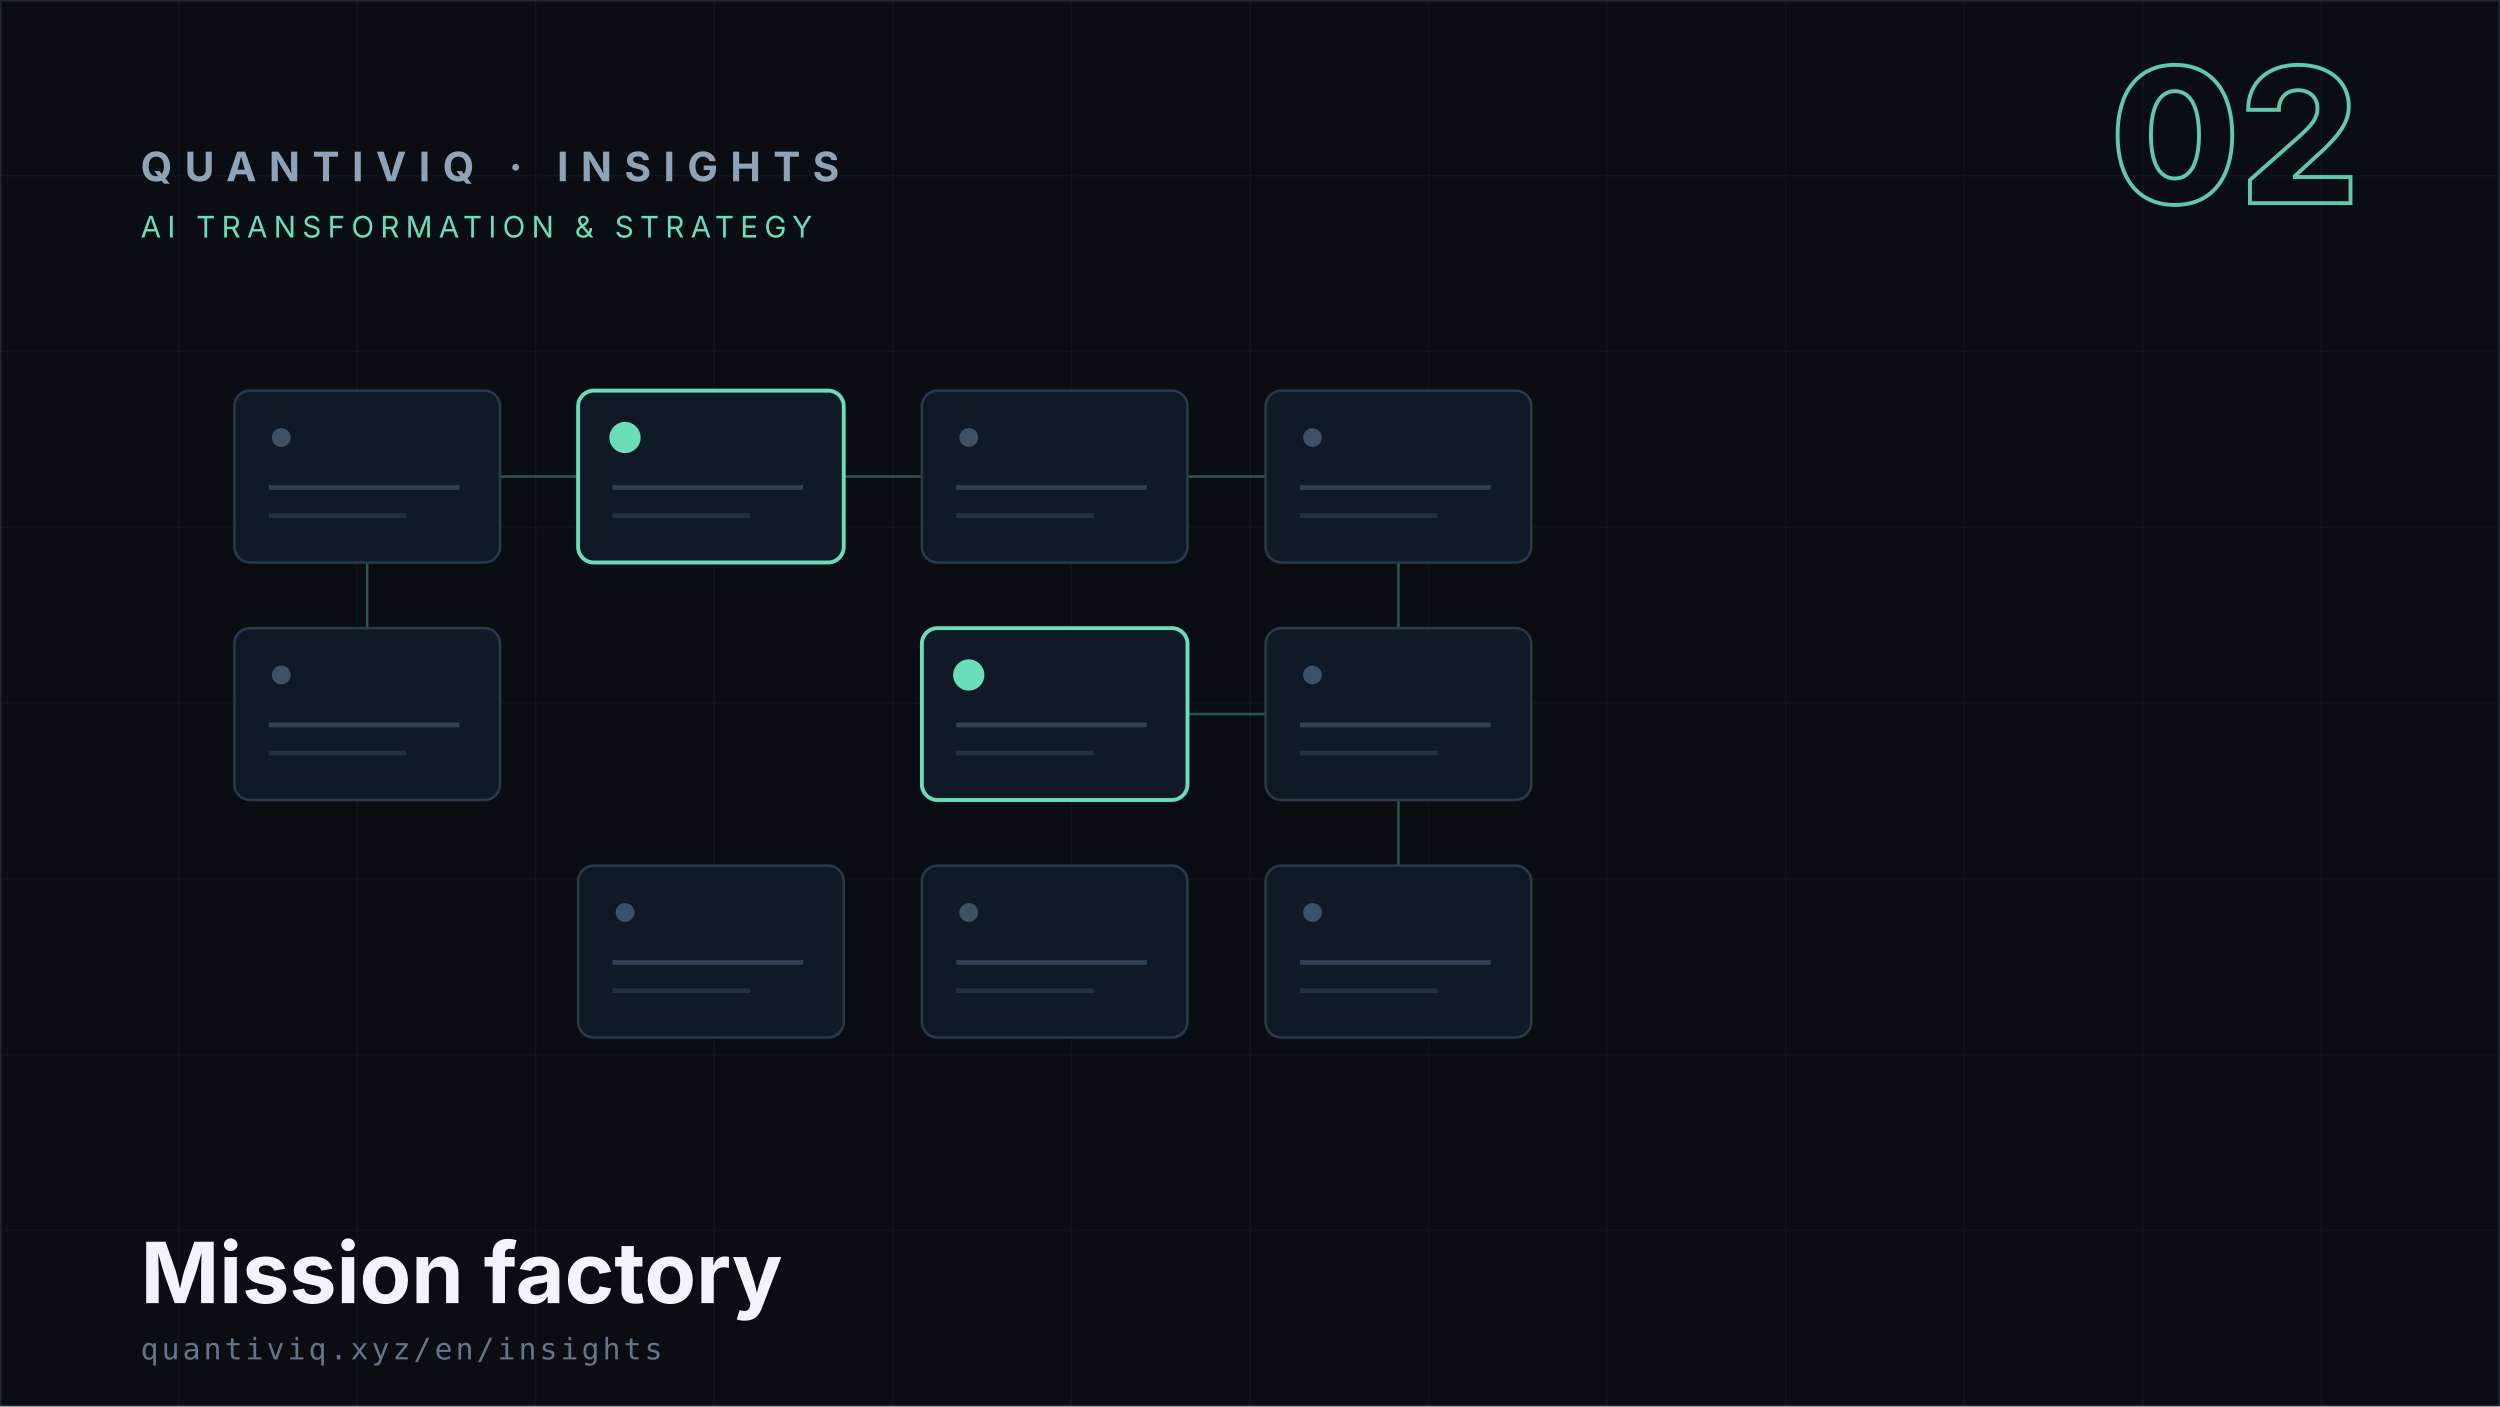
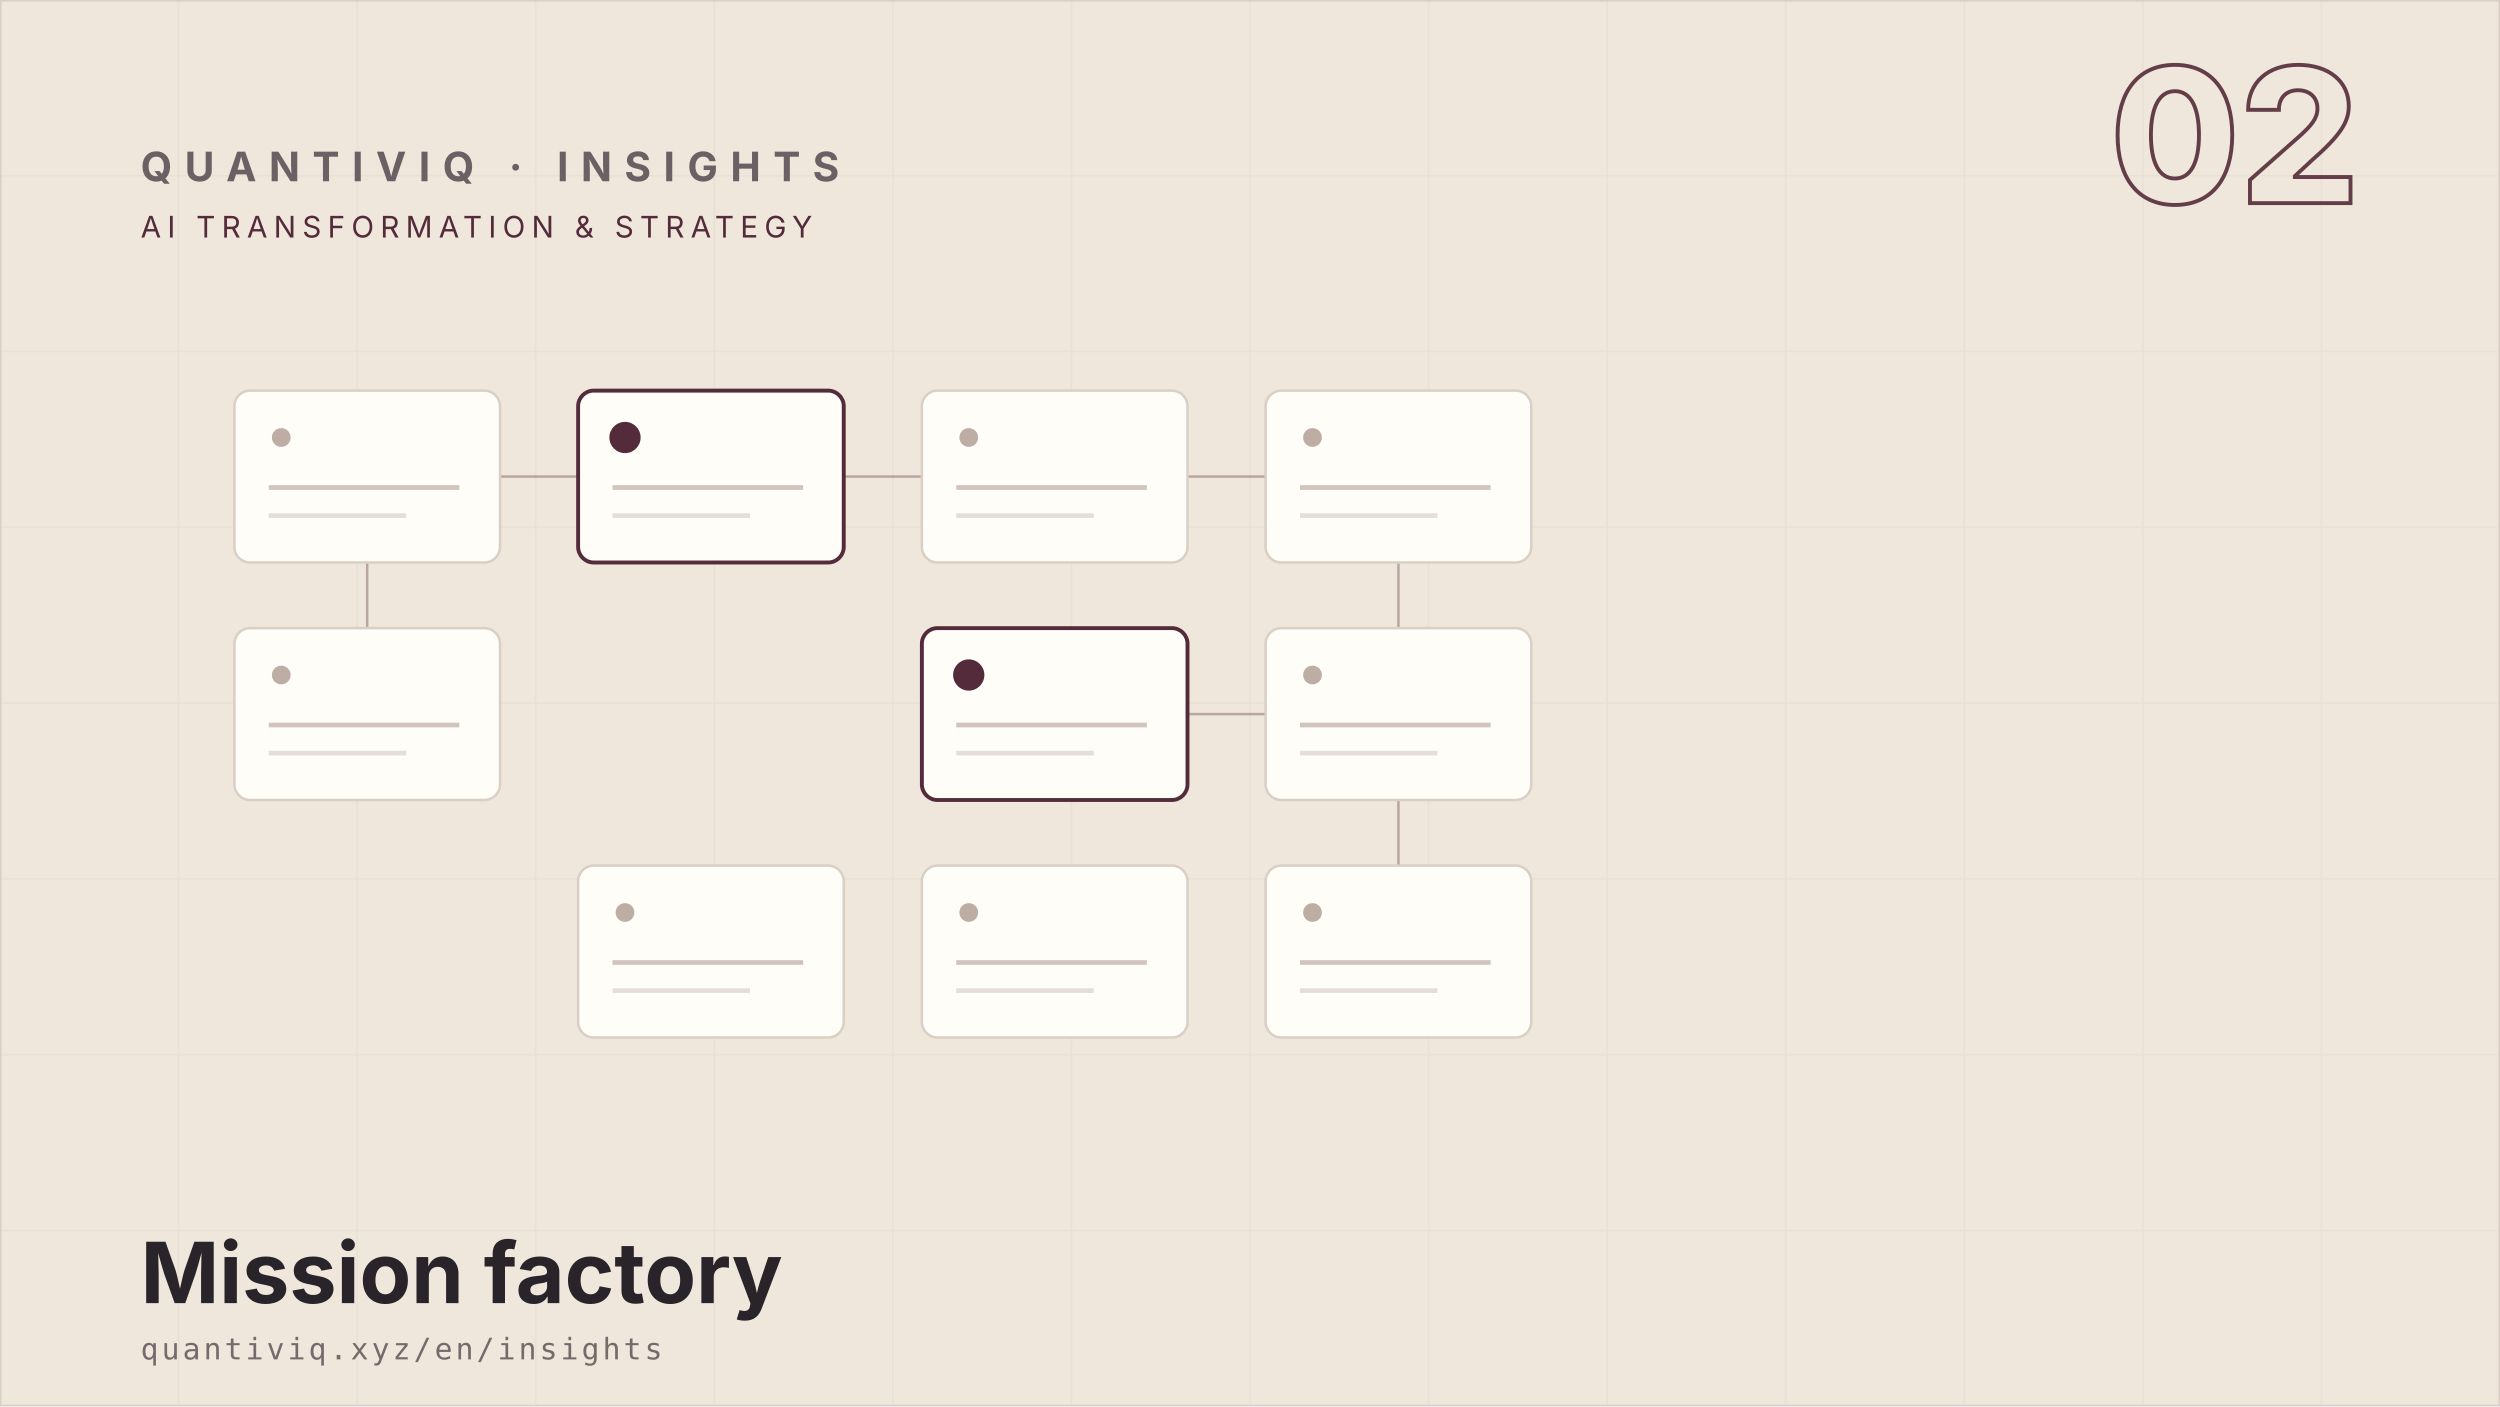
<svg xmlns="http://www.w3.org/2000/svg" width="1600" height="900" viewBox="0 0 1600 900" role="img" aria-label="Quantiviq Insights article 02: Mission factory">
  <defs>
    <marker id="arw" viewBox="0 0 10 10" refX="9" refY="5" markerWidth="7" markerHeight="7" orient="auto-start-reverse">
-       <path d="M0,0 L10,5 L0,10 z" fill="#69deb9" />
+       <path d="M0,0 L10,5 L0,10 z" fill="#542b3a" />
    </marker>
  </defs>
-   <rect width="1600" height="900" fill="#0a0d12" />
-   <g opacity="0.05" stroke="#8fa3b8" stroke-width="1">
+   <rect width="1600" height="900" fill="#efe7db" />
+   <g opacity="0.05" stroke="#6c6065" stroke-width="1">
    <line x1="0" y1="0" x2="0" y2="900" />
    <line x1="114.286" y1="0" x2="114.286" y2="900" />
    <line x1="228.571" y1="0" x2="228.571" y2="900" />
    <line x1="342.857" y1="0" x2="342.857" y2="900" />
    <line x1="457.143" y1="0" x2="457.143" y2="900" />
    <line x1="571.429" y1="0" x2="571.429" y2="900" />
    <line x1="685.714" y1="0" x2="685.714" y2="900" />
    <line x1="800" y1="0" x2="800" y2="900" />
    <line x1="914.286" y1="0" x2="914.286" y2="900" />
    <line x1="1028.571" y1="0" x2="1028.571" y2="900" />
    <line x1="1142.857" y1="0" x2="1142.857" y2="900" />
    <line x1="1257.143" y1="0" x2="1257.143" y2="900" />
    <line x1="1371.429" y1="0" x2="1371.429" y2="900" />
    <line x1="1485.714" y1="0" x2="1485.714" y2="900" />
    <line x1="1600" y1="0" x2="1600" y2="900" />
    <line x1="0" y1="0" x2="1600" y2="0" />
    <line x1="0" y1="112.5" x2="1600" y2="112.5" />
    <line x1="0" y1="225" x2="1600" y2="225" />
    <line x1="0" y1="337.5" x2="1600" y2="337.5" />
    <line x1="0" y1="450" x2="1600" y2="450" />
    <line x1="0" y1="562.5" x2="1600" y2="562.5" />
    <line x1="0" y1="675" x2="1600" y2="675" />
    <line x1="0" y1="787.5" x2="1600" y2="787.5" />
    <line x1="0" y1="900" x2="1600" y2="900" />
  </g>
-   <text x="90" y="116" font-family="Inter, system-ui, sans-serif" font-size="26" font-weight="700" letter-spacing="8" fill="#8fa3b8">QUANTIVIQ · INSIGHTS</text>
-   <text x="90" y="152" font-family="Inter, system-ui, sans-serif" font-size="19" letter-spacing="4" fill="#69deb9">AI TRANSFORMATION &amp; STRATEGY</text>
-   <text x="1510" y="130" text-anchor="end" font-family="Inter, system-ui, sans-serif" font-size="120" font-weight="800" fill="none" stroke="#69deb9" stroke-width="2.5" opacity="0.9">02</text>
-   <text x="90" y="834" font-family="Inter, system-ui, sans-serif" font-size="54" font-weight="700" fill="#f1f5f9">Mission factory</text>
-   <text x="90" y="870" font-family="JetBrains Mono, monospace" font-size="19" letter-spacing="2" fill="#64748b">quantiviq.xyz/en/insights</text>
-   <rect x="0.5" y="0.5" width="1599" height="899" fill="none" stroke="#1c2733" stroke-width="1" />
+   <text x="90" y="116" font-family="Inter, system-ui, sans-serif" font-size="26" font-weight="700" letter-spacing="8" fill="#6c6065">QUANTIVIQ · INSIGHTS</text>
+   <text x="90" y="152" font-family="Inter, system-ui, sans-serif" font-size="19" letter-spacing="4" fill="#542b3a">AI TRANSFORMATION &amp; STRATEGY</text>
+   <text x="1510" y="130" text-anchor="end" font-family="Inter, system-ui, sans-serif" font-size="120" font-weight="800" fill="none" stroke="#542b3a" stroke-width="2.5" opacity="0.9">02</text>
+   <text x="90" y="834" font-family="Inter, system-ui, sans-serif" font-size="54" font-weight="700" fill="#29242a">Mission factory</text>
+   <text x="90" y="870" font-family="JetBrains Mono, monospace" font-size="19" letter-spacing="2" fill="#77696c">quantiviq.xyz/en/insights</text>
+   <rect x="0.5" y="0.5" width="1599" height="899" fill="none" stroke="#d9cfc4" stroke-width="1" />
  <g>
-     <line x1="235" y1="305" x2="235" y2="457" stroke="#69deb9" stroke-width="1.6" opacity="0.35" />
-     <line x1="235" y1="305" x2="455" y2="305" stroke="#69deb9" stroke-width="1.6" opacity="0.35" />
-     <line x1="455" y1="305" x2="675" y2="305" stroke="#69deb9" stroke-width="1.6" opacity="0.35" />
-     <line x1="675" y1="305" x2="895" y2="305" stroke="#69deb9" stroke-width="1.6" opacity="0.35" />
-     <line x1="675" y1="457" x2="895" y2="457" stroke="#69deb9" stroke-width="1.6" opacity="0.35" />
-     <line x1="895" y1="305" x2="895" y2="457" stroke="#69deb9" stroke-width="1.6" opacity="0.35" />
-     <line x1="895" y1="457" x2="895" y2="609" stroke="#69deb9" stroke-width="1.6" opacity="0.35" />
-     <rect x="150" y="250" width="170" height="110" rx="10" fill="#101a26" stroke="#2a3a4c" stroke-width="1.6" />
-     <circle cx="180" cy="280" r="6" fill="#3d5166" />
-     <line x1="172" y1="312" x2="294" y2="312" stroke="#3d5166" stroke-width="3" opacity="0.7" />
-     <line x1="172" y1="330" x2="260" y2="330" stroke="#3d5166" stroke-width="3" opacity="0.4" />
-     <rect x="150" y="402" width="170" height="110" rx="10" fill="#101a26" stroke="#2a3a4c" stroke-width="1.6" />
-     <circle cx="180" cy="432" r="6" fill="#3d5166" />
-     <line x1="172" y1="464" x2="294" y2="464" stroke="#3d5166" stroke-width="3" opacity="0.7" />
-     <line x1="172" y1="482" x2="260" y2="482" stroke="#3d5166" stroke-width="3" opacity="0.4" />
-     <rect x="370" y="250" width="170" height="110" rx="10" fill="#101a26" stroke="#69deb9" stroke-width="2.5" />
-     <circle cx="400" cy="280" r="10" fill="#69deb9" />
-     <line x1="392" y1="312" x2="514" y2="312" stroke="#3d5166" stroke-width="3" opacity="0.7" />
-     <line x1="392" y1="330" x2="480" y2="330" stroke="#3d5166" stroke-width="3" opacity="0.4" />
-     <rect x="370" y="554" width="170" height="110" rx="10" fill="#101a26" stroke="#2a3a4c" stroke-width="1.6" />
-     <circle cx="400" cy="584" r="6" fill="#3d5166" />
-     <line x1="392" y1="616" x2="514" y2="616" stroke="#3d5166" stroke-width="3" opacity="0.7" />
-     <line x1="392" y1="634" x2="480" y2="634" stroke="#3d5166" stroke-width="3" opacity="0.4" />
-     <rect x="590" y="250" width="170" height="110" rx="10" fill="#101a26" stroke="#2a3a4c" stroke-width="1.6" />
-     <circle cx="620" cy="280" r="6" fill="#3d5166" />
-     <line x1="612" y1="312" x2="734" y2="312" stroke="#3d5166" stroke-width="3" opacity="0.7" />
-     <line x1="612" y1="330" x2="700" y2="330" stroke="#3d5166" stroke-width="3" opacity="0.4" />
-     <rect x="590" y="402" width="170" height="110" rx="10" fill="#101a26" stroke="#69deb9" stroke-width="2.5" />
-     <circle cx="620" cy="432" r="10" fill="#69deb9" />
-     <line x1="612" y1="464" x2="734" y2="464" stroke="#3d5166" stroke-width="3" opacity="0.7" />
-     <line x1="612" y1="482" x2="700" y2="482" stroke="#3d5166" stroke-width="3" opacity="0.4" />
-     <rect x="590" y="554" width="170" height="110" rx="10" fill="#101a26" stroke="#2a3a4c" stroke-width="1.6" />
-     <circle cx="620" cy="584" r="6" fill="#3d5166" />
-     <line x1="612" y1="616" x2="734" y2="616" stroke="#3d5166" stroke-width="3" opacity="0.7" />
-     <line x1="612" y1="634" x2="700" y2="634" stroke="#3d5166" stroke-width="3" opacity="0.4" />
-     <rect x="810" y="250" width="170" height="110" rx="10" fill="#101a26" stroke="#2a3a4c" stroke-width="1.6" />
-     <circle cx="840" cy="280" r="6" fill="#3d5166" />
-     <line x1="832" y1="312" x2="954" y2="312" stroke="#3d5166" stroke-width="3" opacity="0.7" />
-     <line x1="832" y1="330" x2="920" y2="330" stroke="#3d5166" stroke-width="3" opacity="0.4" />
-     <rect x="810" y="402" width="170" height="110" rx="10" fill="#101a26" stroke="#2a3a4c" stroke-width="1.6" />
-     <circle cx="840" cy="432" r="6" fill="#3d5166" />
-     <line x1="832" y1="464" x2="954" y2="464" stroke="#3d5166" stroke-width="3" opacity="0.7" />
-     <line x1="832" y1="482" x2="920" y2="482" stroke="#3d5166" stroke-width="3" opacity="0.4" />
-     <rect x="810" y="554" width="170" height="110" rx="10" fill="#101a26" stroke="#2a3a4c" stroke-width="1.6" />
-     <circle cx="840" cy="584" r="6" fill="#3d5166" />
-     <line x1="832" y1="616" x2="954" y2="616" stroke="#3d5166" stroke-width="3" opacity="0.7" />
-     <line x1="832" y1="634" x2="920" y2="634" stroke="#3d5166" stroke-width="3" opacity="0.4" />
+     <line x1="235" y1="305" x2="235" y2="457" stroke="#542b3a" stroke-width="1.6" opacity="0.35" />
+     <line x1="235" y1="305" x2="455" y2="305" stroke="#542b3a" stroke-width="1.6" opacity="0.35" />
+     <line x1="455" y1="305" x2="675" y2="305" stroke="#542b3a" stroke-width="1.6" opacity="0.35" />
+     <line x1="675" y1="305" x2="895" y2="305" stroke="#542b3a" stroke-width="1.6" opacity="0.35" />
+     <line x1="675" y1="457" x2="895" y2="457" stroke="#542b3a" stroke-width="1.6" opacity="0.35" />
+     <line x1="895" y1="305" x2="895" y2="457" stroke="#542b3a" stroke-width="1.6" opacity="0.35" />
+     <line x1="895" y1="457" x2="895" y2="609" stroke="#542b3a" stroke-width="1.6" opacity="0.35" />
+     <rect x="150" y="250" width="170" height="110" rx="10" fill="#fffdf8" stroke="#d9cfc4" stroke-width="1.6" />
+     <circle cx="180" cy="280" r="6" fill="#bdada4" />
+     <line x1="172" y1="312" x2="294" y2="312" stroke="#bdada4" stroke-width="3" opacity="0.7" />
+     <line x1="172" y1="330" x2="260" y2="330" stroke="#bdada4" stroke-width="3" opacity="0.4" />
+     <rect x="150" y="402" width="170" height="110" rx="10" fill="#fffdf8" stroke="#d9cfc4" stroke-width="1.6" />
+     <circle cx="180" cy="432" r="6" fill="#bdada4" />
+     <line x1="172" y1="464" x2="294" y2="464" stroke="#bdada4" stroke-width="3" opacity="0.7" />
+     <line x1="172" y1="482" x2="260" y2="482" stroke="#bdada4" stroke-width="3" opacity="0.4" />
+     <rect x="370" y="250" width="170" height="110" rx="10" fill="#fffdf8" stroke="#542b3a" stroke-width="2.5" />
+     <circle cx="400" cy="280" r="10" fill="#542b3a" />
+     <line x1="392" y1="312" x2="514" y2="312" stroke="#bdada4" stroke-width="3" opacity="0.7" />
+     <line x1="392" y1="330" x2="480" y2="330" stroke="#bdada4" stroke-width="3" opacity="0.4" />
+     <rect x="370" y="554" width="170" height="110" rx="10" fill="#fffdf8" stroke="#d9cfc4" stroke-width="1.6" />
+     <circle cx="400" cy="584" r="6" fill="#bdada4" />
+     <line x1="392" y1="616" x2="514" y2="616" stroke="#bdada4" stroke-width="3" opacity="0.7" />
+     <line x1="392" y1="634" x2="480" y2="634" stroke="#bdada4" stroke-width="3" opacity="0.4" />
+     <rect x="590" y="250" width="170" height="110" rx="10" fill="#fffdf8" stroke="#d9cfc4" stroke-width="1.6" />
+     <circle cx="620" cy="280" r="6" fill="#bdada4" />
+     <line x1="612" y1="312" x2="734" y2="312" stroke="#bdada4" stroke-width="3" opacity="0.7" />
+     <line x1="612" y1="330" x2="700" y2="330" stroke="#bdada4" stroke-width="3" opacity="0.4" />
+     <rect x="590" y="402" width="170" height="110" rx="10" fill="#fffdf8" stroke="#542b3a" stroke-width="2.5" />
+     <circle cx="620" cy="432" r="10" fill="#542b3a" />
+     <line x1="612" y1="464" x2="734" y2="464" stroke="#bdada4" stroke-width="3" opacity="0.7" />
+     <line x1="612" y1="482" x2="700" y2="482" stroke="#bdada4" stroke-width="3" opacity="0.4" />
+     <rect x="590" y="554" width="170" height="110" rx="10" fill="#fffdf8" stroke="#d9cfc4" stroke-width="1.6" />
+     <circle cx="620" cy="584" r="6" fill="#bdada4" />
+     <line x1="612" y1="616" x2="734" y2="616" stroke="#bdada4" stroke-width="3" opacity="0.7" />
+     <line x1="612" y1="634" x2="700" y2="634" stroke="#bdada4" stroke-width="3" opacity="0.4" />
+     <rect x="810" y="250" width="170" height="110" rx="10" fill="#fffdf8" stroke="#d9cfc4" stroke-width="1.6" />
+     <circle cx="840" cy="280" r="6" fill="#bdada4" />
+     <line x1="832" y1="312" x2="954" y2="312" stroke="#bdada4" stroke-width="3" opacity="0.7" />
+     <line x1="832" y1="330" x2="920" y2="330" stroke="#bdada4" stroke-width="3" opacity="0.4" />
+     <rect x="810" y="402" width="170" height="110" rx="10" fill="#fffdf8" stroke="#d9cfc4" stroke-width="1.6" />
+     <circle cx="840" cy="432" r="6" fill="#bdada4" />
+     <line x1="832" y1="464" x2="954" y2="464" stroke="#bdada4" stroke-width="3" opacity="0.7" />
+     <line x1="832" y1="482" x2="920" y2="482" stroke="#bdada4" stroke-width="3" opacity="0.4" />
+     <rect x="810" y="554" width="170" height="110" rx="10" fill="#fffdf8" stroke="#d9cfc4" stroke-width="1.6" />
+     <circle cx="840" cy="584" r="6" fill="#bdada4" />
+     <line x1="832" y1="616" x2="954" y2="616" stroke="#bdada4" stroke-width="3" opacity="0.7" />
+     <line x1="832" y1="634" x2="920" y2="634" stroke="#bdada4" stroke-width="3" opacity="0.4" />
  </g>
</svg>
